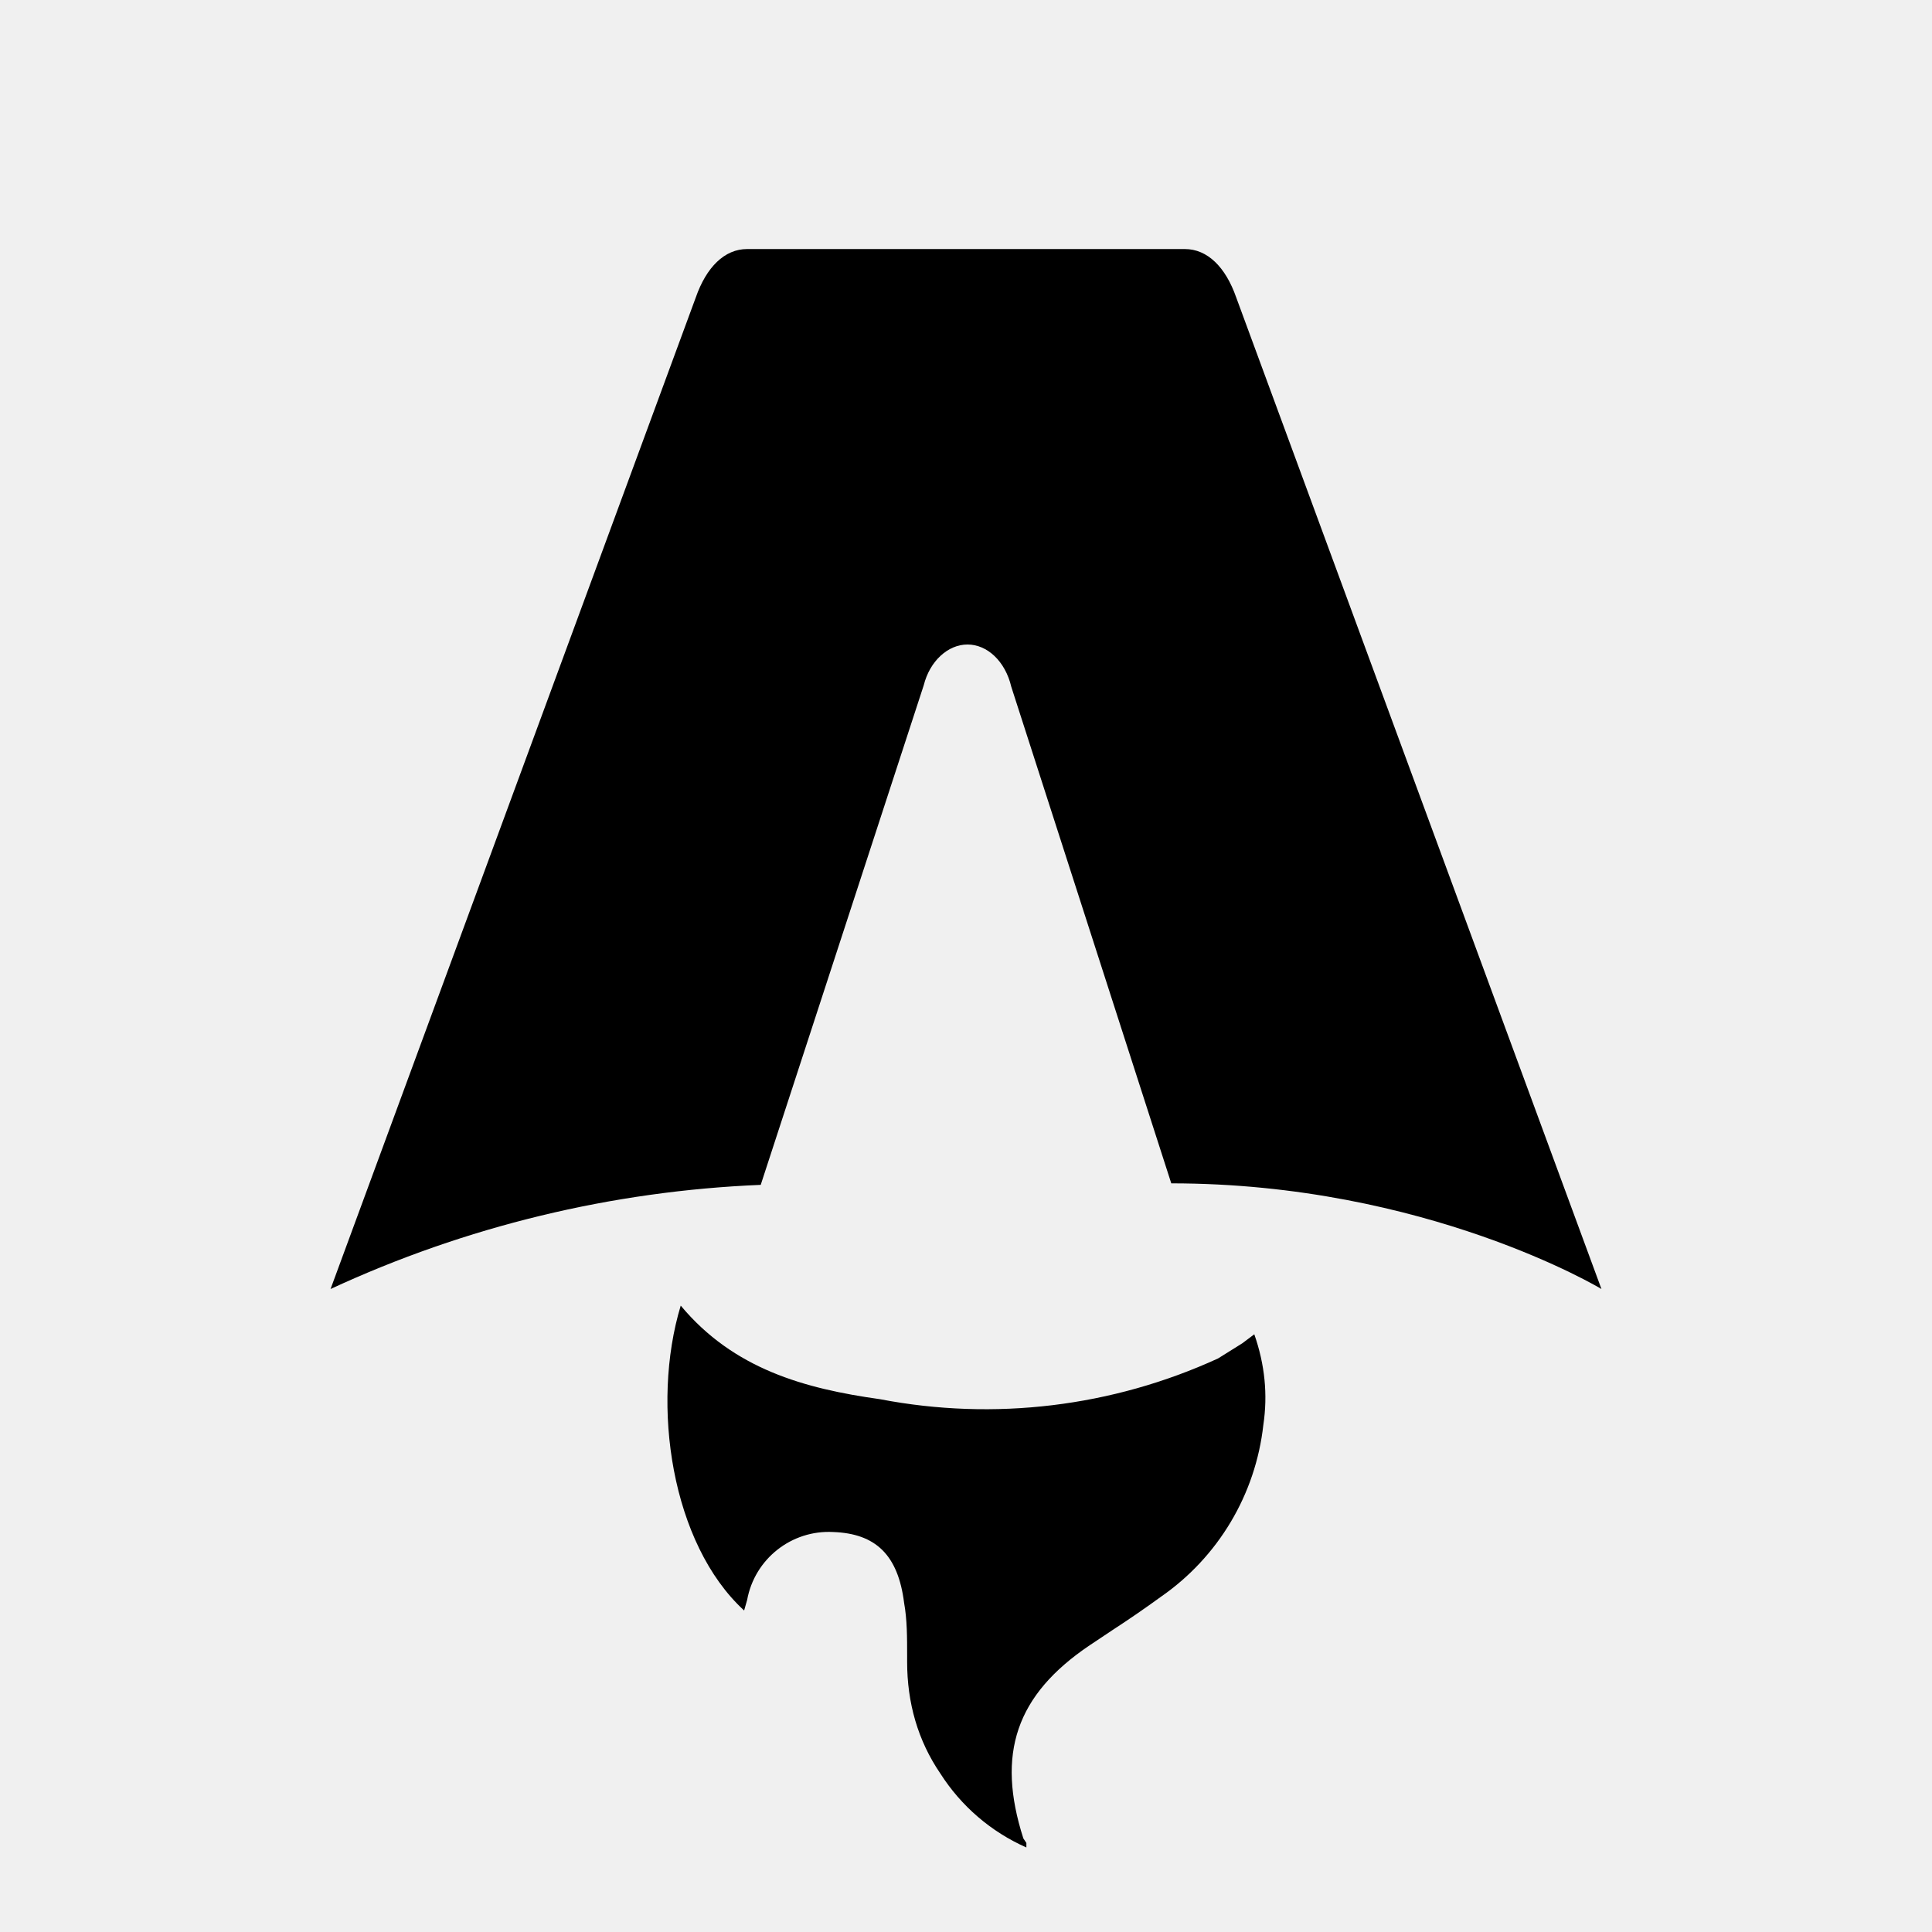
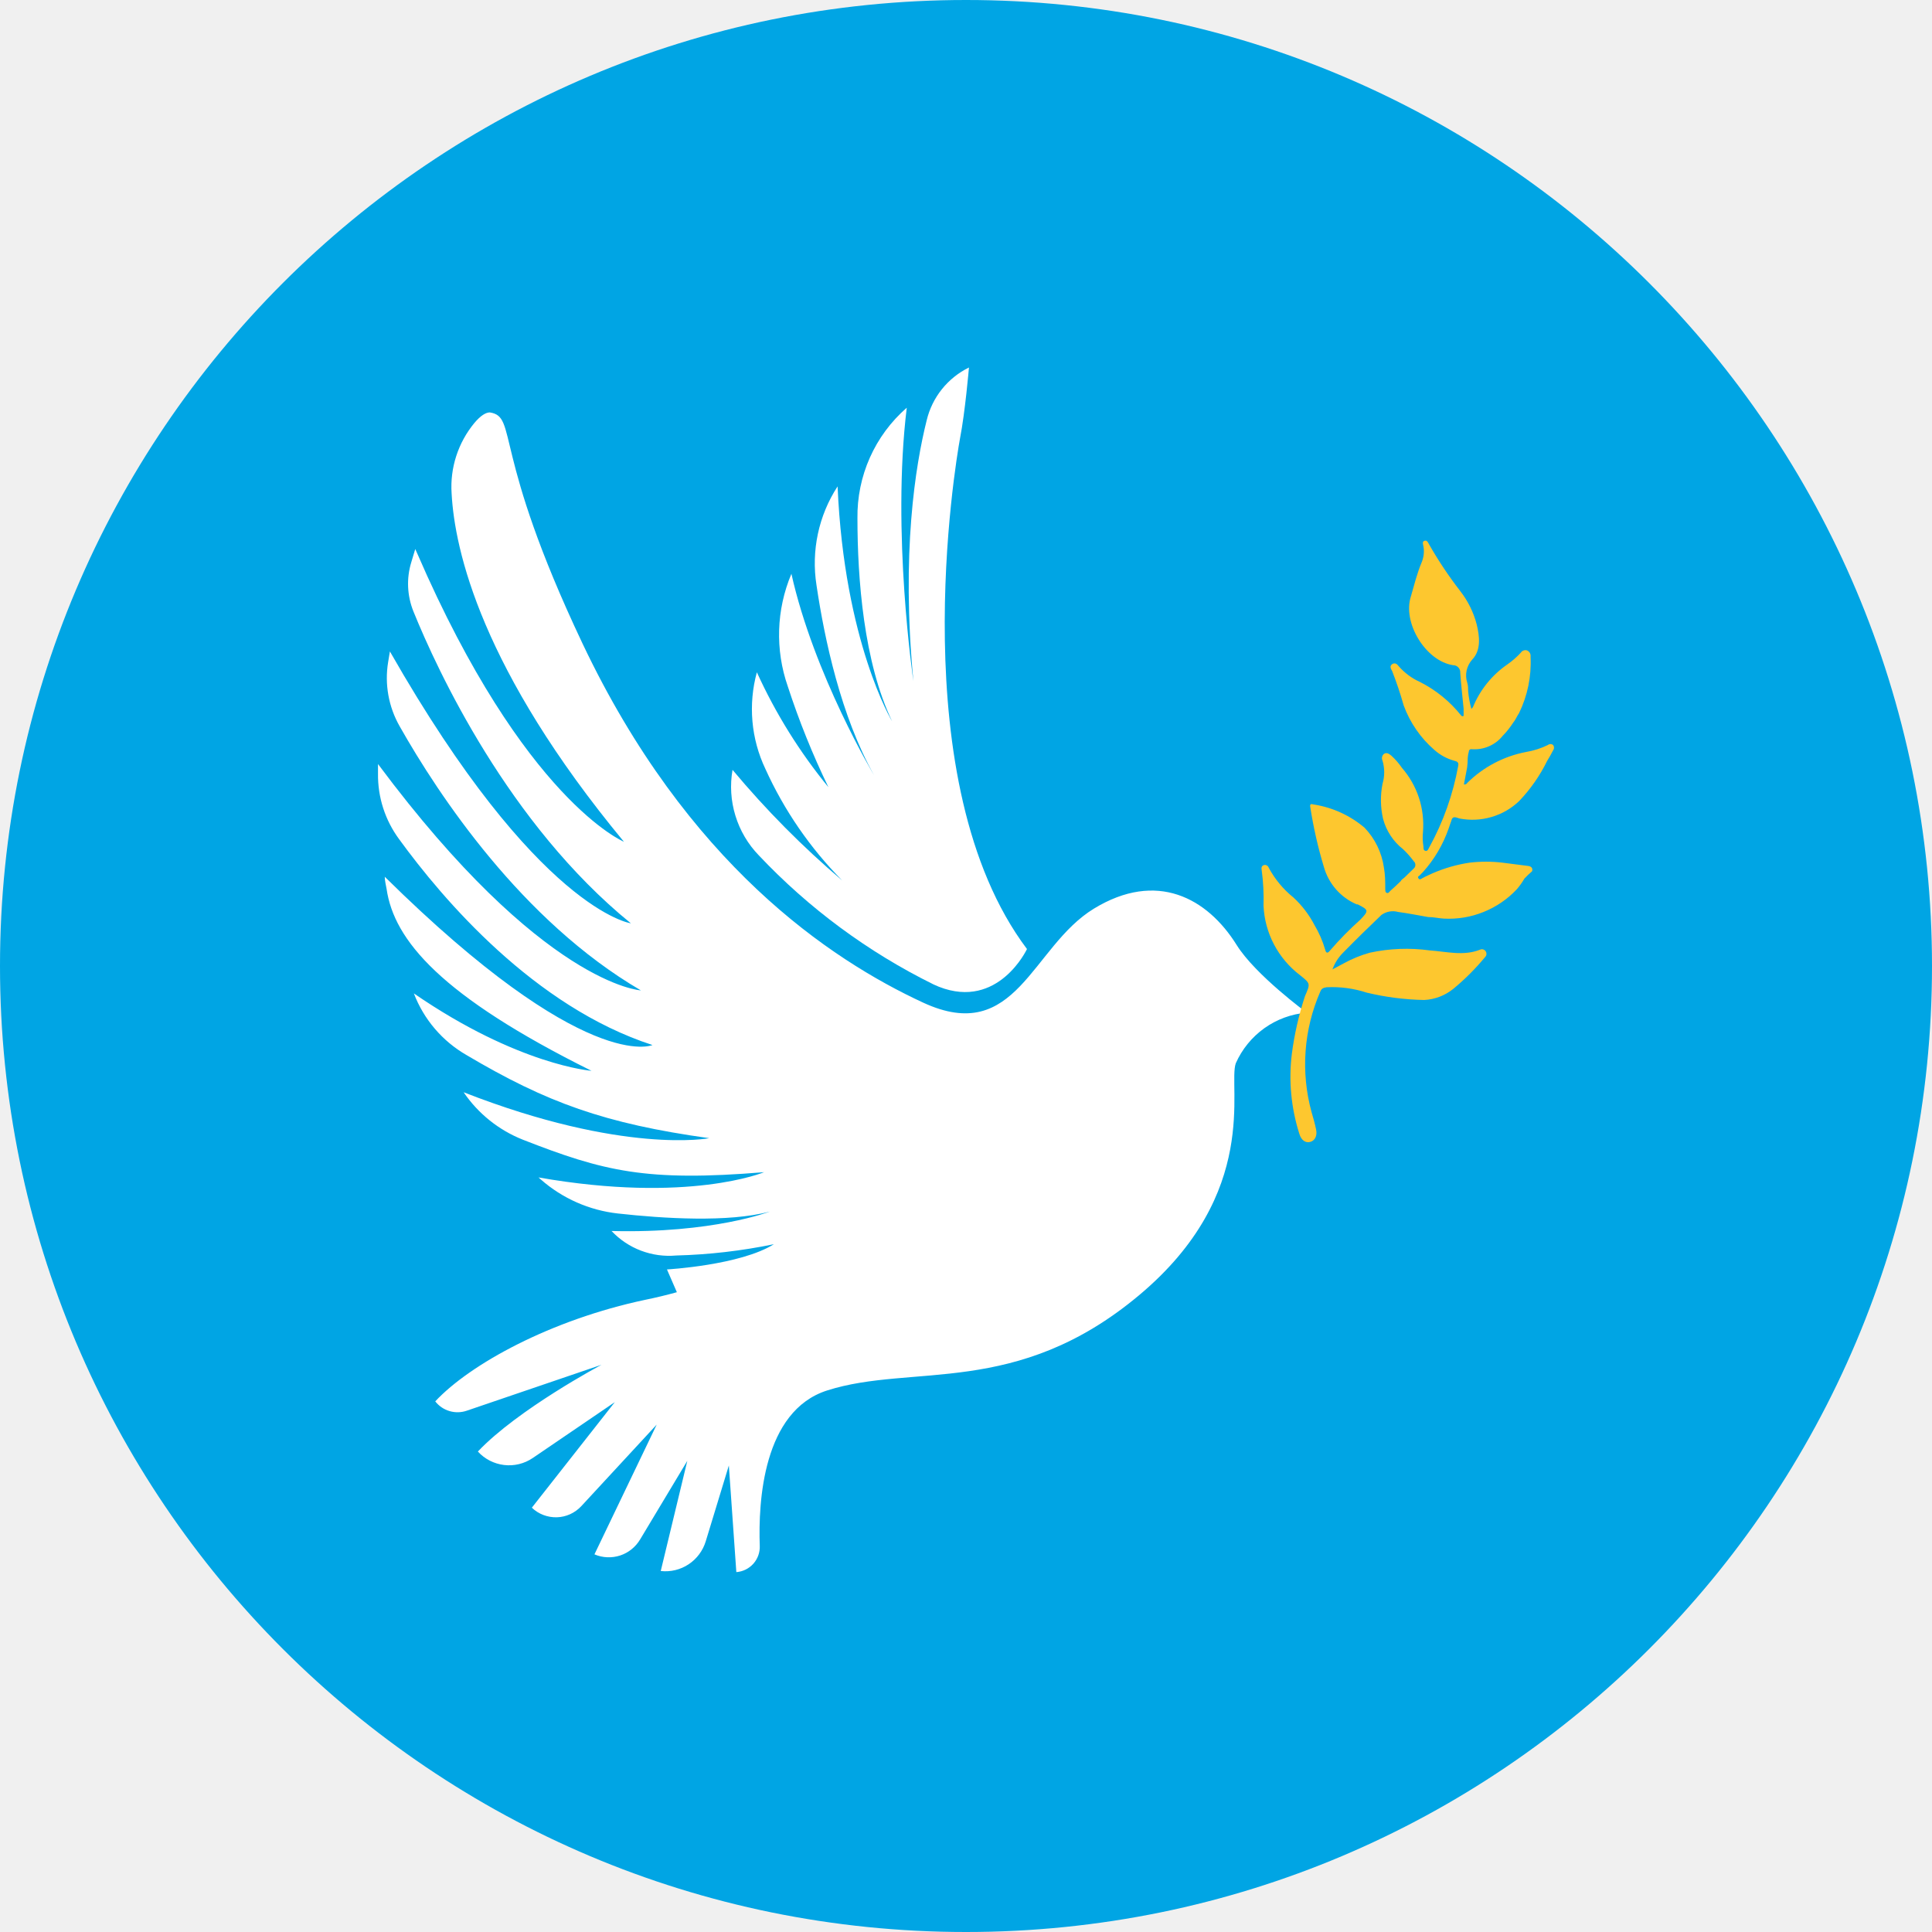
- <svg xmlns="http://www.w3.org/2000/svg" fill="none" viewBox="0 0 128 128">
-   <path d="M50.4 78.5a75.1 75.1 0 0 0-28.5 6.9l24.2-65.7c.7-2 1.9-3.2 3.4-3.2h29c1.5 0 2.7 1.2 3.4 3.2l24.2 65.7s-11.6-7-28.5-7L67 45.5c-.4-1.7-1.6-2.8-2.9-2.8-1.3 0-2.5 1.1-2.9 2.7L50.4 78.5Zm-1.1 28.2Zm-4.2-20.2c-2 6.6-.6 15.8 4.2 20.2a17.5 17.5 0 0 1 .2-.7 5.5 5.5 0 0 1 5.7-4.5c2.8.1 4.3 1.5 4.7 4.7.2 1.1.2 2.3.2 3.5v.4c0 2.7.7 5.2 2.2 7.4a13 13 0 0 0 5.7 4.9v-.3l-.2-.3c-1.8-5.6-.5-9.5 4.4-12.8l1.5-1a73 73 0 0 0 3.2-2.2 16 16 0 0 0 6.8-11.4c.3-2 .1-4-.6-6l-.8.6-1.6 1a37 37 0 0 1-22.4 2.7c-5-.7-9.7-2-13.2-6.2Z" />
-   <style>
-         path { fill: #000; }
-         @media (prefers-color-scheme: dark) {
-             path { fill: #FFF; }
-         }
-     </style>
+ <svg xmlns="http://www.w3.org/2000/svg" width="32" height="32" viewBox="0 0 32 32" fill="none">
+   <circle cx="16" cy="16" r="16" fill="#00A5E4" />
+   <path d="M15.554 16.345C16.538 16.728 17.01 15.719 17.01 15.719C14.938 12.964 15.825 7.675 15.9 7.266C15.986 6.828 16.049 6.087 16.049 6.087C15.875 6.172 15.722 6.295 15.601 6.446C15.48 6.597 15.394 6.773 15.349 6.961C15.162 7.708 14.926 9.158 15.129 11.282C15.129 11.282 14.765 8.822 15.019 6.753C14.757 6.981 14.549 7.263 14.408 7.579C14.267 7.896 14.197 8.239 14.202 8.586C14.202 9.579 14.305 10.967 14.776 11.947C14.776 11.947 13.985 10.639 13.873 8.056C13.558 8.54 13.434 9.124 13.524 9.694C13.656 10.586 13.929 11.865 14.478 12.842C14.478 12.842 13.482 11.181 13.107 9.499V9.507C12.858 10.099 12.837 10.762 13.048 11.368C13.234 11.939 13.459 12.497 13.721 13.038C13.245 12.458 12.847 11.818 12.536 11.135C12.39 11.668 12.44 12.236 12.677 12.735C12.988 13.422 13.419 14.048 13.95 14.584C13.293 14.026 12.686 13.413 12.133 12.751C12.089 13.004 12.105 13.265 12.181 13.511C12.256 13.756 12.388 13.981 12.567 14.166C13.397 15.046 14.379 15.771 15.464 16.306L15.554 16.345Z" fill="white" />
+   <path d="M20.483 15.652C19.995 14.87 19.157 14.417 18.12 15.049C17.084 15.68 16.837 17.322 15.291 16.607C13.745 15.891 11.377 14.305 9.646 10.654C8.139 7.471 8.581 6.903 8.113 6.831C8.048 6.831 7.961 6.882 7.857 7.006C7.588 7.332 7.452 7.749 7.48 8.171C7.53 9.115 7.976 11.093 10.334 13.942C10.334 13.942 8.683 13.258 6.908 9.161L6.878 9.094C6.855 9.166 6.834 9.239 6.812 9.313C6.73 9.581 6.743 9.868 6.848 10.128C7.244 11.105 8.422 13.646 10.449 15.293C10.449 15.293 8.908 15.085 6.458 10.79C6.448 10.85 6.437 10.911 6.429 10.965C6.368 11.332 6.436 11.709 6.621 12.032C7.261 13.163 8.639 15.25 10.615 16.404C10.615 16.404 8.994 16.322 6.261 12.655V12.815C6.256 13.205 6.379 13.586 6.611 13.9C7.338 14.9 8.849 16.673 10.807 17.309C10.807 17.309 9.704 17.811 6.373 14.522C6.373 14.59 6.392 14.657 6.403 14.723C6.527 15.573 7.3 16.496 9.797 17.736C9.797 17.736 8.585 17.645 6.855 16.454C7.02 16.886 7.329 17.247 7.73 17.477C9.054 18.261 10.012 18.61 11.748 18.852C11.748 18.852 10.33 19.128 7.679 18.091C7.92 18.445 8.261 18.718 8.658 18.876C9.998 19.401 10.704 19.576 12.656 19.415C12.656 19.415 11.407 19.939 8.919 19.502L8.959 19.537C9.316 19.85 9.76 20.046 10.232 20.099C10.988 20.183 12.066 20.251 12.752 20.067C12.752 20.067 11.802 20.433 10.129 20.389C10.265 20.533 10.432 20.645 10.617 20.715C10.803 20.785 11.002 20.813 11.199 20.795C11.743 20.781 12.285 20.718 12.818 20.608C12.262 20.957 11.047 21.026 11.047 21.026L11.211 21.403C11.045 21.449 10.872 21.491 10.687 21.529C9.122 21.86 7.786 22.594 7.209 23.211C7.269 23.288 7.352 23.345 7.446 23.372C7.54 23.4 7.641 23.397 7.733 23.365L9.963 22.605C9.963 22.605 8.576 23.343 7.915 24.042C8.028 24.166 8.182 24.245 8.349 24.265C8.515 24.285 8.684 24.244 8.823 24.15L10.183 23.224L8.809 24.972C8.864 25.025 8.929 25.066 9 25.093C9.071 25.12 9.147 25.133 9.223 25.131C9.299 25.129 9.374 25.111 9.443 25.08C9.513 25.048 9.575 25.003 9.627 24.948L10.877 23.596L9.846 25.745C9.98 25.803 10.132 25.809 10.271 25.764C10.411 25.718 10.528 25.623 10.603 25.497L11.384 24.196L10.944 26.021C11.106 26.039 11.269 26 11.405 25.91C11.541 25.82 11.641 25.686 11.689 25.53L12.072 24.273L12.196 26.039C12.305 26.031 12.406 25.981 12.479 25.899C12.551 25.817 12.589 25.711 12.584 25.602C12.558 24.874 12.637 23.372 13.698 23.031C15.113 22.578 16.83 23.155 18.862 21.457C20.894 19.759 20.332 17.983 20.469 17.61C20.572 17.378 20.735 17.178 20.942 17.03C21.148 16.883 21.391 16.794 21.644 16.773C21.644 16.773 20.792 16.148 20.483 15.652Z" fill="white" />
+   <path d="M24.31 12.557C24.312 12.521 24.318 12.485 24.328 12.45C24.328 12.426 24.345 12.405 24.375 12.409C24.472 12.416 24.57 12.401 24.659 12.362C24.749 12.324 24.828 12.264 24.889 12.188C24.955 12.121 25.013 12.047 25.064 11.968C25.104 11.921 25.125 11.861 25.16 11.812C25.301 11.523 25.367 11.202 25.351 10.88C25.354 10.859 25.351 10.837 25.341 10.817C25.331 10.798 25.314 10.783 25.295 10.774C25.276 10.767 25.255 10.767 25.236 10.774C25.217 10.78 25.2 10.793 25.19 10.81C25.123 10.883 25.048 10.948 24.968 11.004C24.712 11.18 24.514 11.426 24.396 11.713C24.396 11.713 24.384 11.726 24.371 11.742C24.344 11.646 24.326 11.548 24.317 11.448C24.317 11.403 24.317 11.356 24.303 11.31C24.281 11.244 24.277 11.173 24.292 11.105C24.307 11.037 24.34 10.973 24.387 10.922C24.532 10.768 24.508 10.544 24.459 10.343C24.407 10.141 24.313 9.952 24.184 9.787C23.996 9.544 23.824 9.287 23.672 9.02C23.654 8.99 23.64 8.943 23.595 8.957C23.549 8.971 23.572 9.018 23.577 9.051C23.593 9.143 23.581 9.237 23.544 9.322C23.471 9.497 23.422 9.693 23.369 9.878C23.226 10.314 23.614 10.95 24.069 11.018C24.085 11.018 24.101 11.021 24.116 11.027C24.131 11.034 24.144 11.043 24.155 11.055C24.166 11.067 24.175 11.081 24.18 11.096C24.186 11.112 24.187 11.128 24.186 11.144C24.2 11.342 24.223 11.539 24.242 11.737C24.242 11.779 24.242 11.821 24.242 11.858C24.238 11.86 24.234 11.861 24.23 11.862C24.226 11.863 24.222 11.863 24.218 11.862C24.214 11.861 24.21 11.859 24.206 11.856C24.203 11.854 24.2 11.851 24.198 11.847C24.014 11.617 23.782 11.428 23.518 11.295C23.384 11.235 23.265 11.146 23.168 11.036C23.144 11.001 23.104 10.969 23.058 11.001C23.013 11.032 23.034 11.074 23.058 11.114C23.131 11.301 23.195 11.49 23.249 11.683C23.354 11.97 23.53 12.225 23.761 12.424C23.854 12.506 23.964 12.566 24.083 12.599C24.13 12.61 24.165 12.624 24.153 12.683C24.067 13.156 23.906 13.612 23.674 14.033C23.658 14.059 23.646 14.105 23.607 14.092C23.569 14.08 23.581 14.043 23.576 14.014C23.563 13.937 23.561 13.859 23.569 13.781C23.584 13.589 23.562 13.396 23.502 13.213C23.442 13.03 23.345 12.861 23.219 12.716C23.169 12.643 23.11 12.575 23.044 12.515C23.009 12.487 22.971 12.459 22.927 12.484C22.909 12.497 22.897 12.515 22.892 12.536C22.887 12.557 22.889 12.58 22.899 12.599C22.936 12.724 22.936 12.857 22.899 12.982C22.861 13.174 22.864 13.372 22.908 13.563C22.961 13.762 23.077 13.939 23.24 14.066C23.304 14.127 23.363 14.193 23.415 14.264C23.424 14.271 23.431 14.281 23.436 14.291C23.441 14.302 23.443 14.313 23.443 14.325C23.443 14.337 23.441 14.348 23.436 14.359C23.431 14.369 23.424 14.379 23.415 14.386C23.364 14.434 23.315 14.482 23.266 14.531C23.245 14.552 23.214 14.565 23.201 14.594C23.145 14.65 23.086 14.703 23.026 14.757C23.011 14.773 22.997 14.799 22.969 14.789C22.941 14.778 22.946 14.746 22.944 14.72C22.944 14.605 22.944 14.491 22.922 14.37C22.887 14.122 22.775 13.891 22.602 13.71C22.365 13.509 22.079 13.377 21.773 13.327C21.743 13.327 21.685 13.29 21.703 13.372C21.755 13.705 21.829 14.034 21.927 14.357C21.965 14.494 22.034 14.622 22.128 14.73C22.222 14.837 22.339 14.923 22.471 14.979H22.488C22.673 15.073 22.673 15.084 22.53 15.234C22.352 15.393 22.185 15.563 22.03 15.743C21.991 15.794 21.963 15.792 21.948 15.726C21.907 15.585 21.848 15.45 21.773 15.324C21.684 15.152 21.565 14.996 21.423 14.865C21.255 14.73 21.116 14.562 21.014 14.372C21.009 14.356 20.998 14.343 20.983 14.335C20.969 14.326 20.951 14.324 20.935 14.329C20.895 14.339 20.89 14.376 20.897 14.409C20.924 14.605 20.934 14.804 20.928 15.002C20.938 15.226 20.997 15.445 21.102 15.644C21.206 15.842 21.353 16.015 21.531 16.151C21.706 16.291 21.706 16.289 21.614 16.5C21.512 16.811 21.439 17.131 21.397 17.455C21.342 17.9 21.385 18.352 21.521 18.779C21.551 18.882 21.619 18.933 21.696 18.915C21.773 18.898 21.822 18.819 21.799 18.709C21.776 18.599 21.752 18.517 21.724 18.422C21.542 17.759 21.593 17.052 21.869 16.422C21.89 16.371 21.921 16.36 21.974 16.352C22.198 16.341 22.423 16.371 22.637 16.441C22.949 16.516 23.268 16.557 23.59 16.563C23.766 16.554 23.935 16.489 24.072 16.378C24.263 16.22 24.439 16.044 24.597 15.853C24.609 15.842 24.617 15.827 24.62 15.81C24.622 15.794 24.619 15.777 24.611 15.762C24.603 15.746 24.588 15.733 24.57 15.727C24.553 15.72 24.533 15.721 24.516 15.729C24.24 15.839 23.96 15.761 23.682 15.742C23.351 15.696 23.014 15.709 22.687 15.78C22.538 15.822 22.395 15.88 22.259 15.955L22.07 16.056C22.107 15.952 22.167 15.858 22.245 15.78C22.453 15.568 22.666 15.359 22.881 15.154C22.921 15.126 22.966 15.106 23.014 15.098C23.062 15.089 23.111 15.092 23.158 15.105C23.333 15.128 23.488 15.161 23.654 15.189C23.742 15.189 23.829 15.21 23.913 15.215C24.139 15.227 24.364 15.19 24.573 15.105C24.782 15.021 24.971 14.892 25.125 14.727C25.171 14.673 25.213 14.614 25.249 14.552C25.289 14.509 25.332 14.468 25.377 14.43C25.391 14.374 25.359 14.35 25.312 14.343L24.882 14.288C24.703 14.267 24.522 14.267 24.343 14.288C24.133 14.319 23.927 14.378 23.731 14.463C23.672 14.491 23.611 14.516 23.556 14.547C23.537 14.558 23.513 14.579 23.493 14.547C23.474 14.516 23.506 14.51 23.52 14.495C23.535 14.477 23.55 14.461 23.567 14.446C23.757 14.235 23.902 13.988 23.995 13.72C24.008 13.678 24.023 13.64 24.037 13.599C24.058 13.502 24.119 13.542 24.174 13.557C24.35 13.591 24.532 13.583 24.704 13.532C24.876 13.482 25.034 13.391 25.163 13.267C25.35 13.071 25.506 12.847 25.625 12.604C25.66 12.548 25.692 12.491 25.723 12.43C25.733 12.417 25.739 12.401 25.739 12.384C25.739 12.367 25.733 12.351 25.723 12.339C25.711 12.329 25.696 12.324 25.681 12.324C25.666 12.324 25.651 12.329 25.639 12.339C25.523 12.396 25.399 12.435 25.272 12.456C24.906 12.527 24.57 12.704 24.305 12.965C24.299 12.975 24.291 12.983 24.281 12.988C24.27 12.993 24.259 12.995 24.247 12.993L24.3 12.714C24.307 12.662 24.31 12.61 24.31 12.557Z" fill="#FDC72F" />
</svg>
